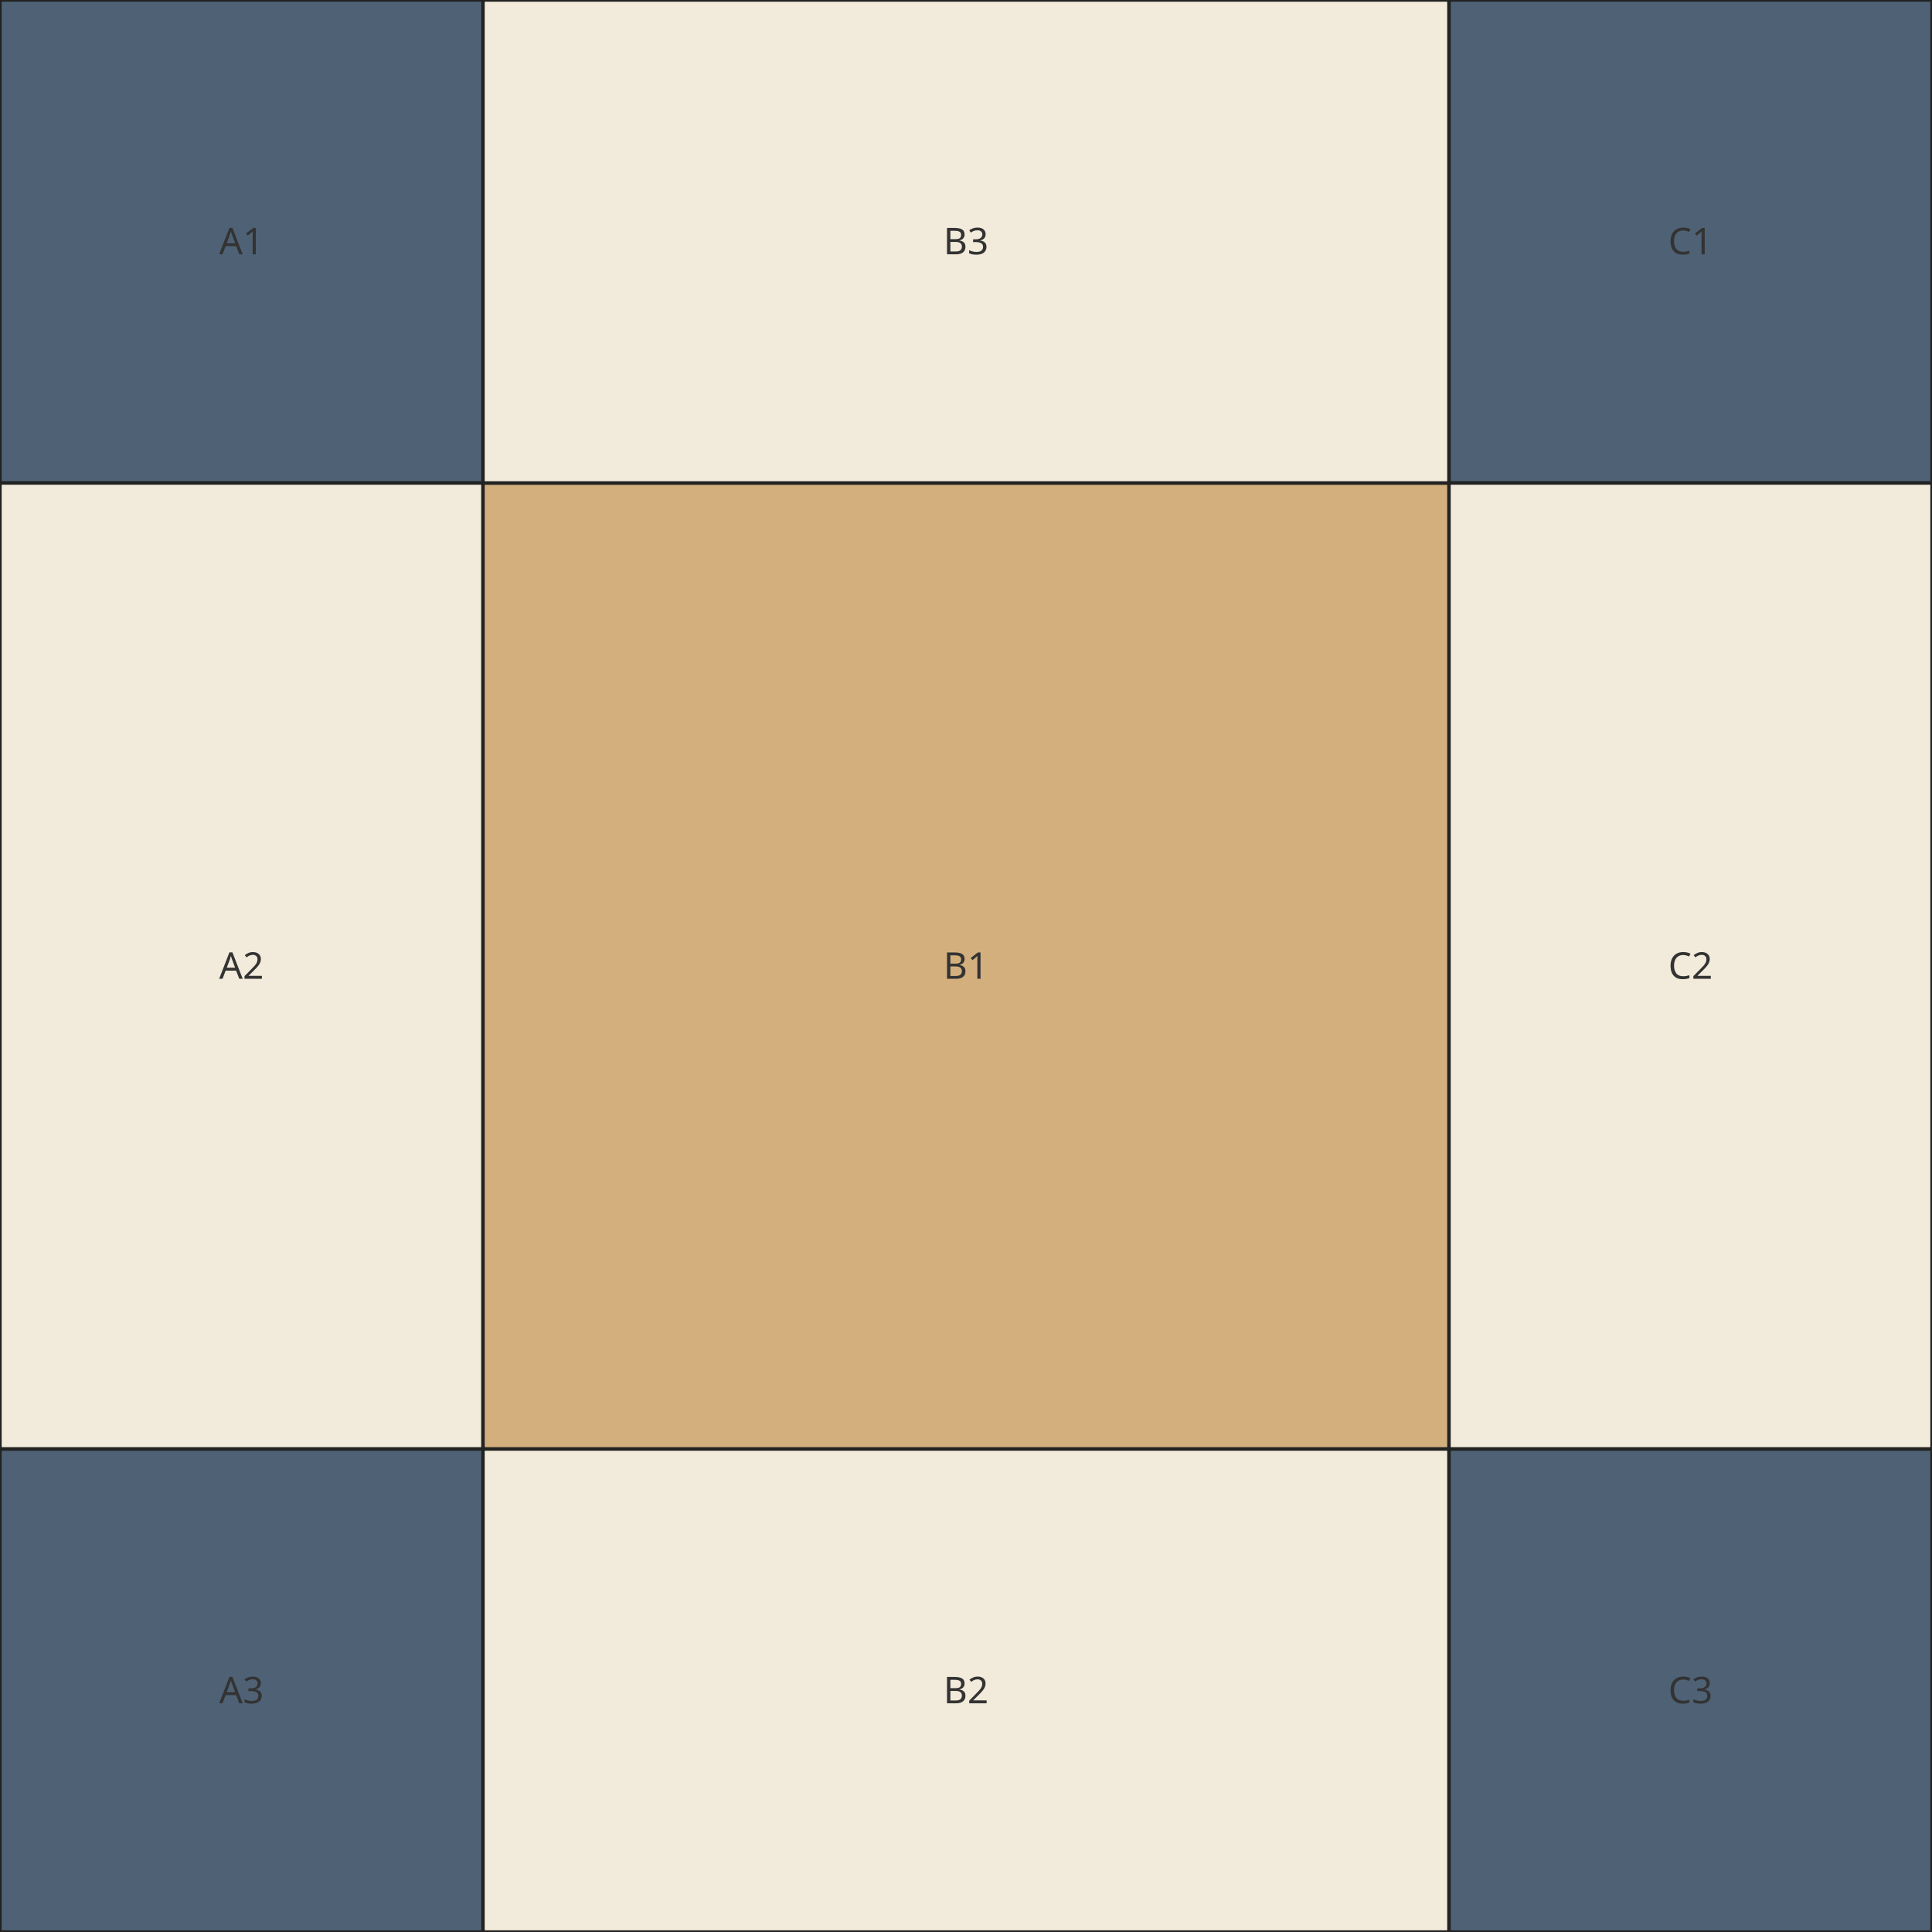
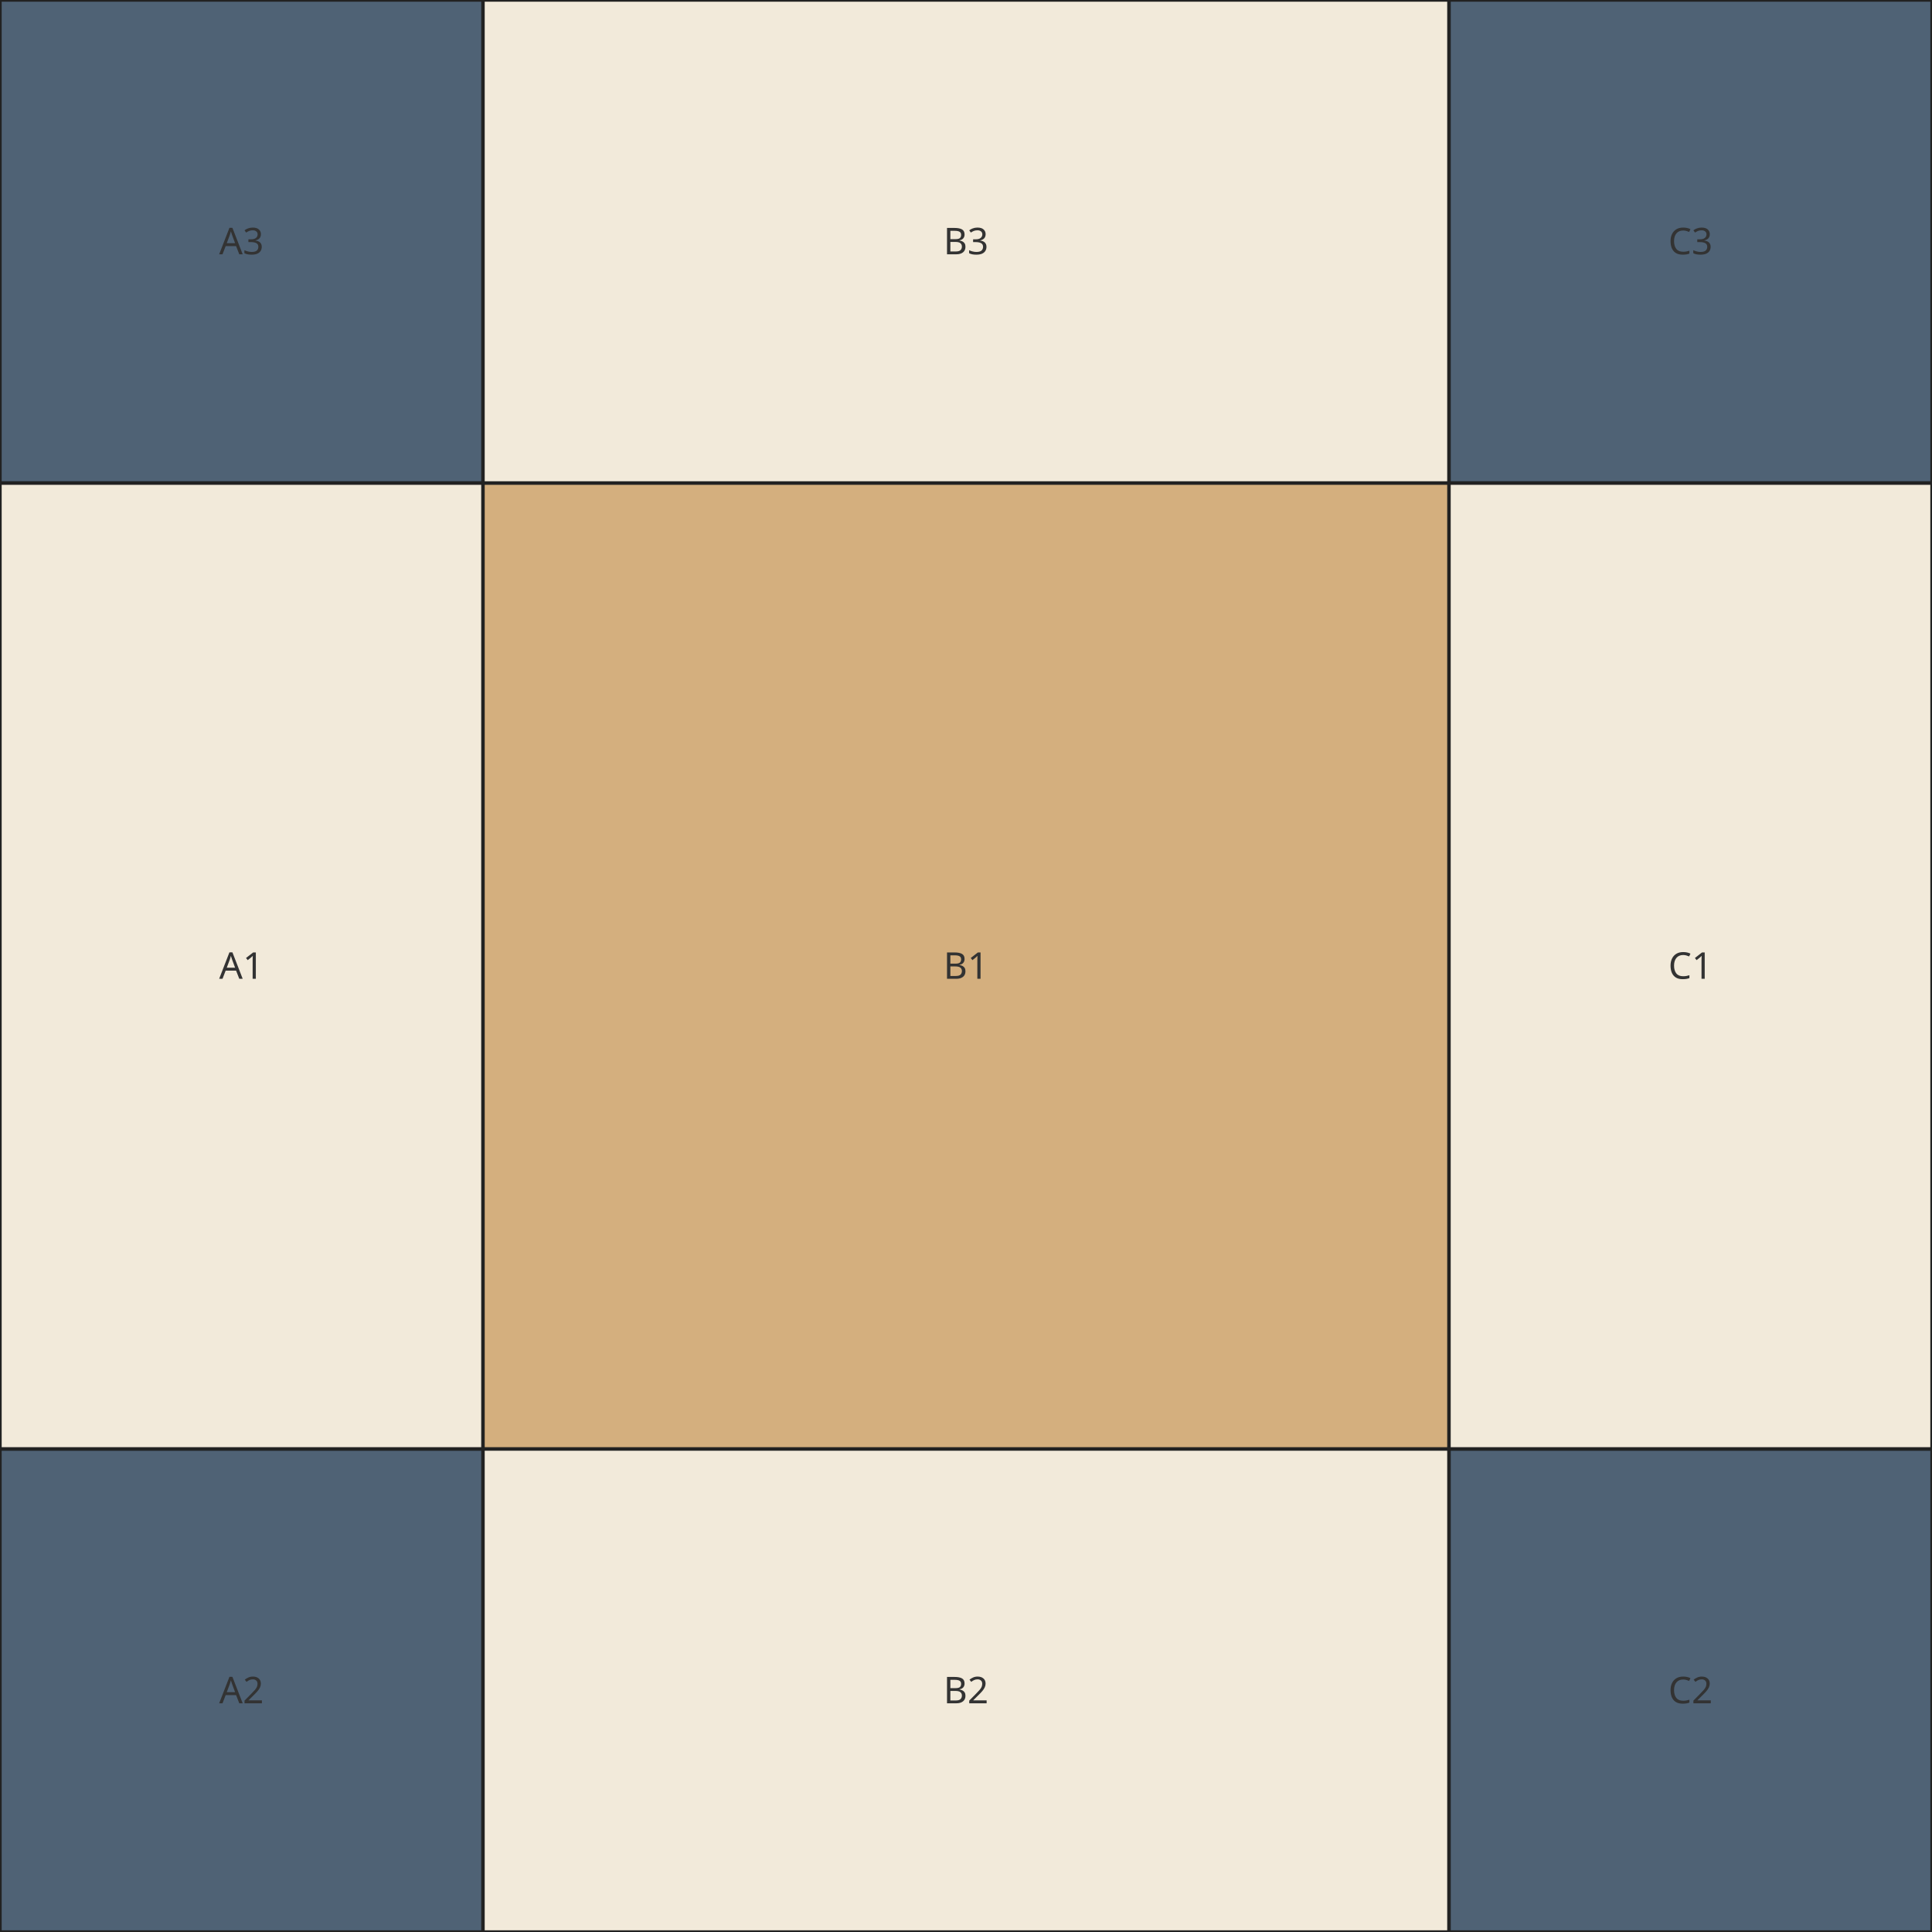
<svg xmlns="http://www.w3.org/2000/svg" width="576.0" height="576.0" viewBox="0 0 576.0 576.0" data-quilttools-block="1" data-quilttools-name="Puss in the Corner">
  <g id="fpp-quilttools-layer">
-     <path d="M 0,0 L 144,0 L 144,144 L 0,144 Z" id="region-A1" style="fill:#243B53;fill-opacity:0.80;stroke:#222222;stroke-width:1.0;stroke-linejoin:round" data-fpp-region-id="7" />
-     <text x="72.00" y="72.00" style="font-size:11px;font-family:sans-serif;text-anchor:middle;dominant-baseline:middle;fill:#333333;pointer-events:none">A1</text>
-     <path d="M 144,144 L 144,432 L 0,432 L 0,144 Z" id="region-A2" style="fill:#EFE5D0;fill-opacity:0.80;stroke:#222222;stroke-width:1.0;stroke-linejoin:round" data-fpp-region-id="13" />
-     <text x="72.00" y="288.00" style="font-size:11px;font-family:sans-serif;text-anchor:middle;dominant-baseline:middle;fill:#333333;pointer-events:none">A2</text>
-     <path d="M 144,432 L 144,576 L 0,576 L 0,432 Z" id="region-A3" style="fill:#243B53;fill-opacity:0.80;stroke:#222222;stroke-width:1.0;stroke-linejoin:round" data-fpp-region-id="12" />
-     <text x="72.00" y="504.00" style="font-size:11px;font-family:sans-serif;text-anchor:middle;dominant-baseline:middle;fill:#333333;pointer-events:none">A3</text>
+     <path d="M 144,144 L 144,432 L 0,432 L 0,144 Z" id="region-A1" style="fill:#EFE5D0;fill-opacity:0.80;stroke:#222222;stroke-width:1.0;stroke-linejoin:round" data-fpp-region-id="13" />
+     <text x="72.00" y="288.00" style="font-size:11px;font-family:sans-serif;text-anchor:middle;dominant-baseline:middle;fill:#333333;pointer-events:none">A1</text>
+     <path d="M 144,432 L 144,576 L 0,576 L 0,432 Z" id="region-A2" style="fill:#243B53;fill-opacity:0.80;stroke:#222222;stroke-width:1.0;stroke-linejoin:round" data-fpp-region-id="12" />
+     <text x="72.00" y="504.00" style="font-size:11px;font-family:sans-serif;text-anchor:middle;dominant-baseline:middle;fill:#333333;pointer-events:none">A2</text>
+     <path d="M 0,0 L 144,0 L 144,144 L 0,144 Z" id="region-A3" style="fill:#243B53;fill-opacity:0.80;stroke:#222222;stroke-width:1.0;stroke-linejoin:round" data-fpp-region-id="7" />
+     <text x="72.00" y="72.00" style="font-size:11px;font-family:sans-serif;text-anchor:middle;dominant-baseline:middle;fill:#333333;pointer-events:none">A3</text>
    <path d="M 432,144 L 432,432 L 144,432 L 144,144 Z" id="region-B1" style="fill:#C99B5E;fill-opacity:0.80;stroke:#222222;stroke-width:1.0;stroke-linejoin:round" data-fpp-region-id="15" />
    <text x="288.00" y="288.00" style="font-size:11px;font-family:sans-serif;text-anchor:middle;dominant-baseline:middle;fill:#333333;pointer-events:none">B1</text>
    <path d="M 432,432 L 432,576 L 144,576 L 144,432 Z" id="region-B2" style="fill:#EFE5D0;fill-opacity:0.80;stroke:#222222;stroke-width:1.0;stroke-linejoin:round" data-fpp-region-id="14" />
    <text x="288.00" y="504.00" style="font-size:11px;font-family:sans-serif;text-anchor:middle;dominant-baseline:middle;fill:#333333;pointer-events:none">B2</text>
    <path d="M 144,0 L 432,0 L 432,144 L 144,144 Z" id="region-B3" style="fill:#EFE5D0;fill-opacity:0.80;stroke:#222222;stroke-width:1.0;stroke-linejoin:round" data-fpp-region-id="9" />
    <text x="288.00" y="72.00" style="font-size:11px;font-family:sans-serif;text-anchor:middle;dominant-baseline:middle;fill:#333333;pointer-events:none">B3</text>
-     <path d="M 432,0 L 576,0 L 576,144 L 432,144 Z" id="region-C1" style="fill:#243B53;fill-opacity:0.80;stroke:#222222;stroke-width:1.0;stroke-linejoin:round" data-fpp-region-id="11" />
-     <text x="504.00" y="72.00" style="font-size:11px;font-family:sans-serif;text-anchor:middle;dominant-baseline:middle;fill:#333333;pointer-events:none">C1</text>
-     <path d="M 576,144 L 576,432 L 432,432 L 432,144 Z" id="region-C2" style="fill:#EFE5D0;fill-opacity:0.80;stroke:#222222;stroke-width:1.0;stroke-linejoin:round" data-fpp-region-id="17" />
-     <text x="504.00" y="288.00" style="font-size:11px;font-family:sans-serif;text-anchor:middle;dominant-baseline:middle;fill:#333333;pointer-events:none">C2</text>
-     <path d="M 576,432 L 576,576 L 432,576 L 432,432 Z" id="region-C3" style="fill:#243B53;fill-opacity:0.80;stroke:#222222;stroke-width:1.0;stroke-linejoin:round" data-fpp-region-id="16" />
-     <text x="504.00" y="504.00" style="font-size:11px;font-family:sans-serif;text-anchor:middle;dominant-baseline:middle;fill:#333333;pointer-events:none">C3</text>
+     <path d="M 576,144 L 576,432 L 432,432 L 432,144 Z" id="region-C1" style="fill:#EFE5D0;fill-opacity:0.80;stroke:#222222;stroke-width:1.0;stroke-linejoin:round" data-fpp-region-id="17" />
+     <text x="504.00" y="288.00" style="font-size:11px;font-family:sans-serif;text-anchor:middle;dominant-baseline:middle;fill:#333333;pointer-events:none">C1</text>
+     <path d="M 576,432 L 576,576 L 432,576 L 432,432 Z" id="region-C2" style="fill:#243B53;fill-opacity:0.80;stroke:#222222;stroke-width:1.0;stroke-linejoin:round" data-fpp-region-id="16" />
+     <text x="504.00" y="504.00" style="font-size:11px;font-family:sans-serif;text-anchor:middle;dominant-baseline:middle;fill:#333333;pointer-events:none">C2</text>
+     <path d="M 432,0 L 576,0 L 576,144 L 432,144 Z" id="region-C3" style="fill:#243B53;fill-opacity:0.80;stroke:#222222;stroke-width:1.0;stroke-linejoin:round" data-fpp-region-id="11" />
+     <text x="504.00" y="72.00" style="font-size:11px;font-family:sans-serif;text-anchor:middle;dominant-baseline:middle;fill:#333333;pointer-events:none">C3</text>
  </g>
</svg>
